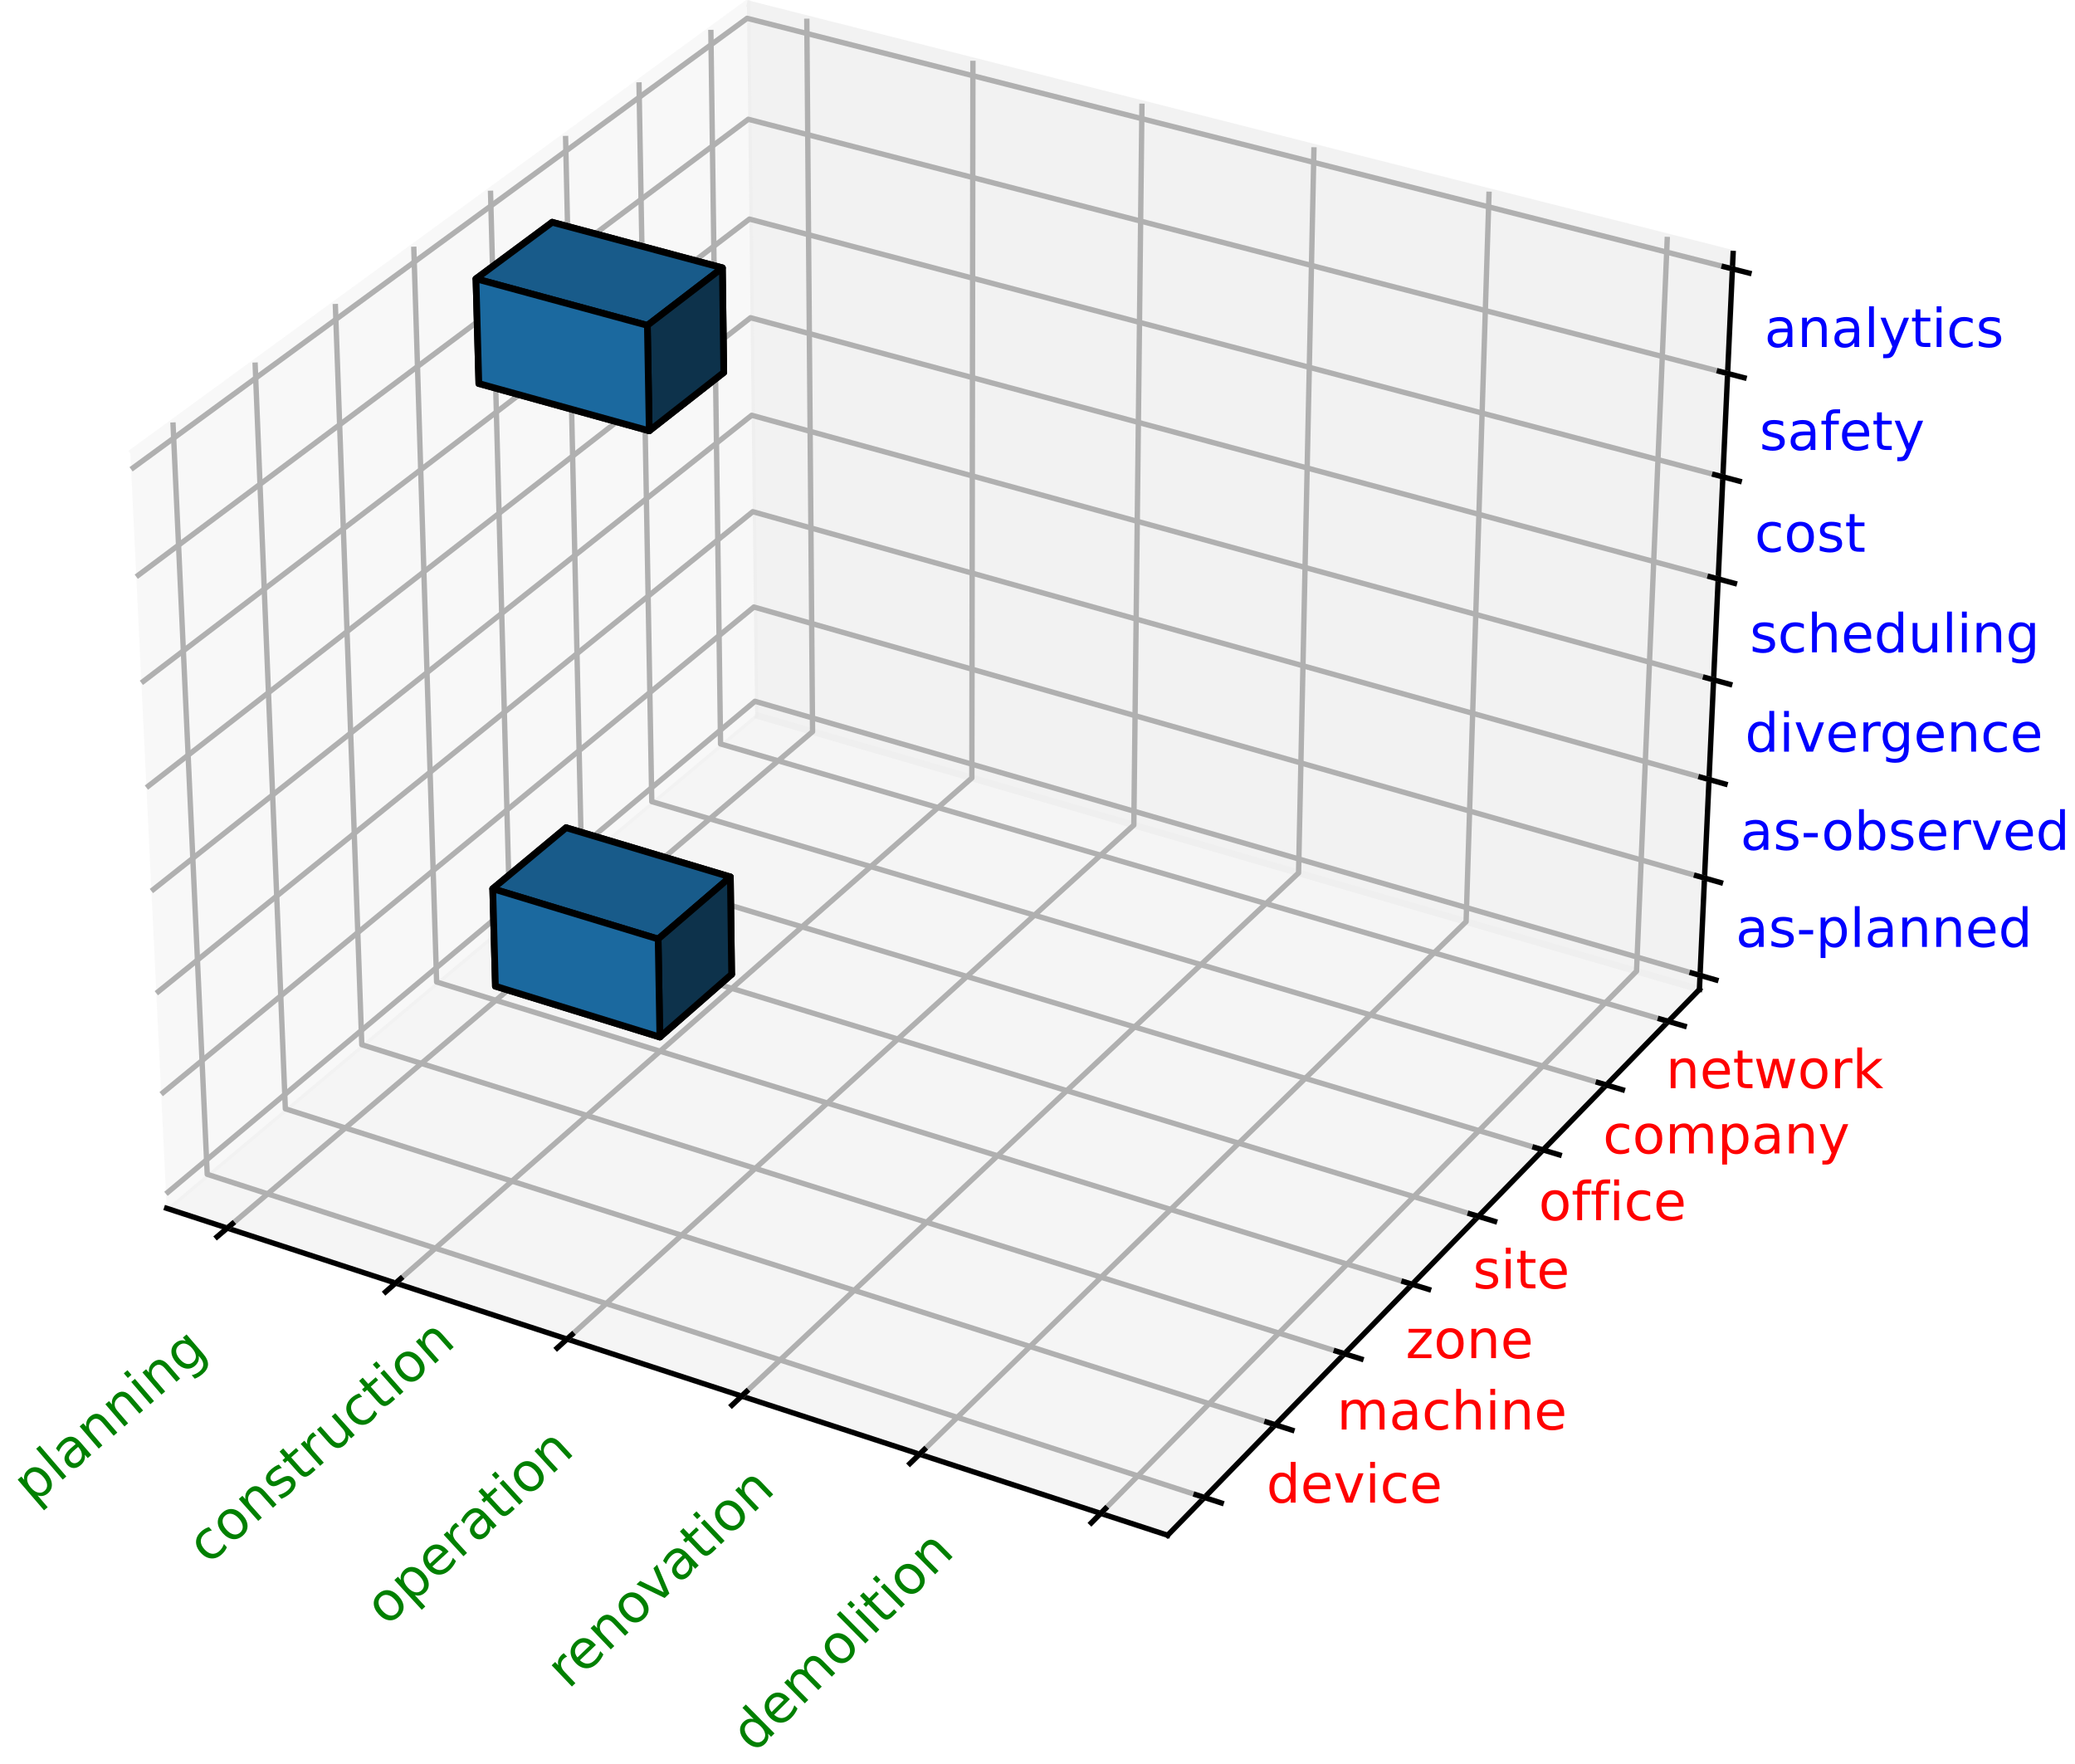
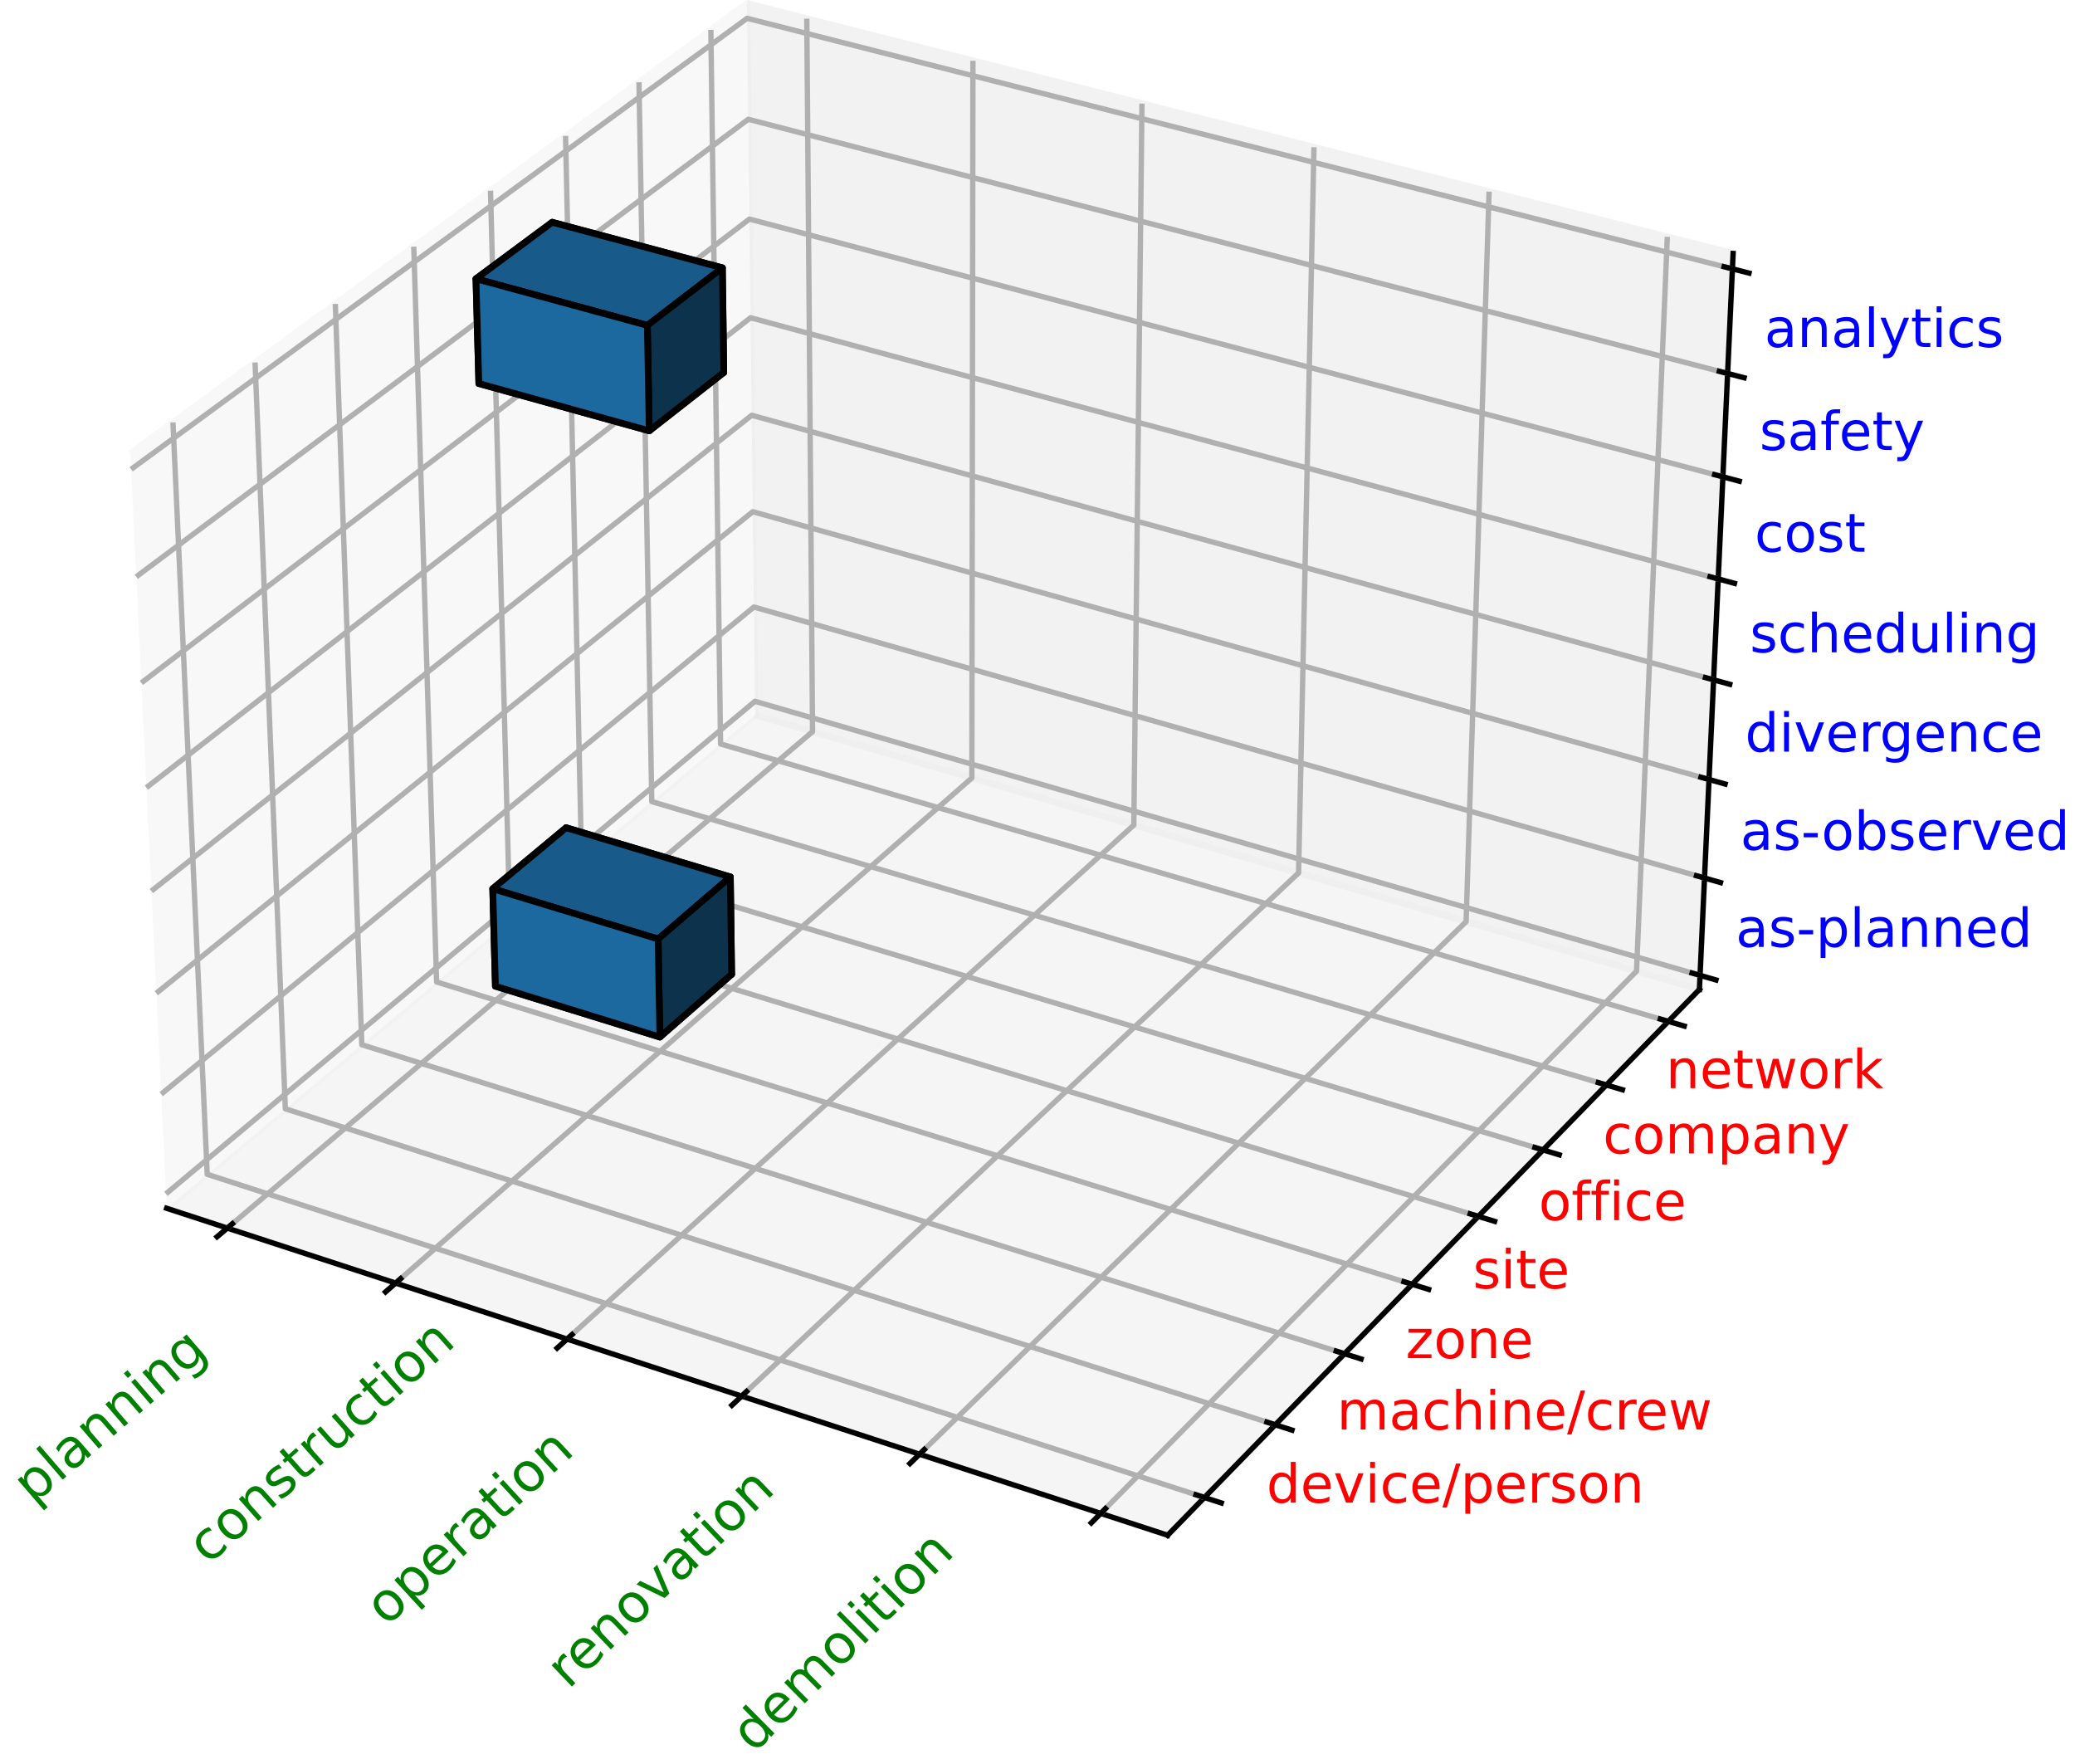
<svg xmlns="http://www.w3.org/2000/svg" xmlns:xlink="http://www.w3.org/1999/xlink" height="255" version="1.1" viewBox="103 61.554 300.49 263.392" width="300">
  <defs>
    <style type="text/css">*{stroke-linecap:butt;stroke-linejoin:round;}</style>
  </defs>
  <g id="figure_1">
    <g id="patch_1">
      <path d="M 0 345.6  L 460.8 345.6  L 460.8 0  L 0 0  z " style="fill:#ffffff;" />
    </g>
    <g id="patch_2">
      <path d="M 103.104 307.584  L 369.216 307.584  L 369.216 41.472  L 103.104 41.472  z " style="fill:#ffffff;" />
    </g>
    <g id="pane3d_1">
      <g id="patch_3">
        <path d="M 123.197 241.969  L 211.076 168.307  L 209.855 62.074  L 117.77 129.273  " style="fill:#f2f2f2;opacity:0.5;stroke:#f2f2f2;stroke-linejoin:miter;" />
      </g>
    </g>
    <g id="pane3d_2">
      <g id="patch_4">
        <path d="M 211.076 168.307  L 352.09 209.295  L 357.123 99.402  L 209.855 62.074  " style="fill:#e6e6e6;opacity:0.5;stroke:#e6e6e6;stroke-linejoin:miter;" />
      </g>
    </g>
    <g id="pane3d_3">
      <g id="patch_5">
        <path d="M 123.197 241.969  L 272.679 290.79  L 352.09 209.295  L 211.076 168.307  " style="fill:#ececec;opacity:0.5;stroke:#ececec;stroke-linejoin:miter;" />
      </g>
    </g>
    <g id="axis3d_1">
      <g id="line2d_1">
        <path d="M 123.197 241.969  L 272.679 290.79  " style="fill:none;stroke:#000000;stroke-linecap:square;stroke-width:0.8;" />
      </g>
      <g id="Line3DCollection_1">
        <path d="M 132.251 244.926  L 219.652 170.8  L 218.793 64.34  " style="fill:none;stroke:#b0b0b0;stroke-width:0.8;" />
        <path d="M 157.391 253.137  L 243.442 177.715  L 243.601 70.628  " style="fill:none;stroke:#b0b0b0;stroke-width:0.8;" />
        <path d="M 182.991 261.498  L 267.632 184.746  L 268.844 77.026  " style="fill:none;stroke:#b0b0b0;stroke-width:0.8;" />
        <path d="M 209.065 270.014  L 292.232 191.896  L 294.533 83.538  " style="fill:none;stroke:#b0b0b0;stroke-width:0.8;" />
        <path d="M 235.625 278.688  L 317.251 199.168  L 320.681 90.165  " style="fill:none;stroke:#b0b0b0;stroke-width:0.8;" />
        <path d="M 262.686 287.526  L 342.702 206.566  L 347.299 96.912  " style="fill:none;stroke:#b0b0b0;stroke-width:0.8;" />
      </g>
      <g id="xtick_1">
        <g id="line2d_2">
          <path d="M 133.012 244.281  L 130.725 246.22  " style="fill:none;stroke:#000000;stroke-linecap:square;stroke-width:0.8;" />
        </g>
      </g>
      <g id="xtick_2">
        <g id="line2d_3">
          <path d="M 158.14 252.48  L 155.888 254.454  " style="fill:none;stroke:#000000;stroke-linecap:square;stroke-width:0.8;" />
        </g>
      </g>
      <g id="xtick_3">
        <g id="line2d_4">
          <path d="M 183.729 260.829  L 181.511 262.84  " style="fill:none;stroke:#000000;stroke-linecap:square;stroke-width:0.8;" />
        </g>
      </g>
      <g id="xtick_4">
        <g id="line2d_5">
          <path d="M 209.791 269.332  L 207.61 271.38  " style="fill:none;stroke:#000000;stroke-linecap:square;stroke-width:0.8;" />
        </g>
      </g>
      <g id="xtick_5">
        <g id="line2d_6">
          <path d="M 236.338 277.994  L 234.196 280.08  " style="fill:none;stroke:#000000;stroke-linecap:square;stroke-width:0.8;" />
        </g>
      </g>
      <g id="xtick_6">
        <g id="line2d_7">
          <path d="M 263.386 286.819  L 261.284 288.945  " style="fill:none;stroke:#000000;stroke-linecap:square;stroke-width:0.8;" />
        </g>
      </g>
    </g>
    <g id="axis3d_2">
      <g id="line2d_8">
        <path d="M 352.09 209.295  L 272.679 290.79  " style="fill:none;stroke:#000000;stroke-linecap:square;stroke-width:0.8;" />
      </g>
      <g id="Line3DCollection_2">
        <path d="M 124.138 124.626  L 129.253 236.893  L 278.174 285.151  " style="fill:none;stroke:#b0b0b0;stroke-width:0.8;" />
        <path d="M 136.399 115.679  L 140.921 227.113  L 288.752 274.295  " style="fill:none;stroke:#b0b0b0;stroke-width:0.8;" />
        <path d="M 148.383 106.933  L 152.338 217.543  L 299.09 263.686  " style="fill:none;stroke:#b0b0b0;stroke-width:0.8;" />
        <path d="M 160.1 98.383  L 163.511 208.178  L 309.195 253.316  " style="fill:none;stroke:#b0b0b0;stroke-width:0.8;" />
        <path d="M 171.558 90.021  L 174.448 199.01  L 319.076 243.175  " style="fill:none;stroke:#b0b0b0;stroke-width:0.8;" />
        <path d="M 182.766 81.842  L 185.156 190.035  L 328.74 233.258  " style="fill:none;stroke:#b0b0b0;stroke-width:0.8;" />
        <path d="M 193.733 73.839  L 195.642 181.245  L 338.194 223.556  " style="fill:none;stroke:#b0b0b0;stroke-width:0.8;" />
        <path d="M 204.465 66.007  L 205.914 172.635  L 347.445 214.062  " style="fill:none;stroke:#b0b0b0;stroke-width:0.8;" />
      </g>
      <g id="xtick_7">
        <g id="line2d_9">
          <path d="M 276.919 284.745  L 280.687 285.966  " style="fill:none;stroke:#000000;stroke-linecap:square;stroke-width:0.8;" />
        </g>
      </g>
      <g id="xtick_8">
        <g id="line2d_10">
          <path d="M 287.507 273.898  L 291.245 275.091  " style="fill:none;stroke:#000000;stroke-linecap:square;stroke-width:0.8;" />
        </g>
      </g>
      <g id="xtick_9">
        <g id="line2d_11">
          <path d="M 297.855 263.298  L 301.564 264.464  " style="fill:none;stroke:#000000;stroke-linecap:square;stroke-width:0.8;" />
        </g>
      </g>
      <g id="xtick_10">
        <g id="line2d_12">
          <path d="M 307.97 252.936  L 311.65 254.076  " style="fill:none;stroke:#000000;stroke-linecap:square;stroke-width:0.8;" />
        </g>
      </g>
      <g id="xtick_11">
        <g id="line2d_13">
          <path d="M 317.86 242.804  L 321.512 243.919  " style="fill:none;stroke:#000000;stroke-linecap:square;stroke-width:0.8;" />
        </g>
      </g>
      <g id="xtick_12">
        <g id="line2d_14">
          <path d="M 327.534 232.894  L 331.157 233.985  " style="fill:none;stroke:#000000;stroke-linecap:square;stroke-width:0.8;" />
        </g>
      </g>
      <g id="xtick_13">
        <g id="line2d_15">
          <path d="M 336.997 223.2  L 340.592 224.267  " style="fill:none;stroke:#000000;stroke-linecap:square;stroke-width:0.8;" />
        </g>
      </g>
      <g id="xtick_14">
        <g id="line2d_16">
          <path d="M 346.257 213.714  L 349.824 214.759  " style="fill:none;stroke:#000000;stroke-linecap:square;stroke-width:0.8;" />
        </g>
      </g>
    </g>
    <g id="axis3d_3">
      <g id="line2d_17">
        <path d="M 352.09 209.295  L 357.123 99.402  " style="fill:none;stroke:#000000;stroke-linecap:square;stroke-width:0.8;" />
      </g>
      <g id="Line3DCollection_3">
        <path d="M 352.187 207.189  L 211.053 166.268  L 123.093 239.814  " style="fill:none;stroke:#b0b0b0;stroke-width:0.8;" />
        <path d="M 352.852 192.654  L 210.891 152.192  L 122.377 224.929  " style="fill:none;stroke:#b0b0b0;stroke-width:0.8;" />
        <path d="M 353.526 177.946  L 210.727 137.957  L 121.651 209.859  " style="fill:none;stroke:#b0b0b0;stroke-width:0.8;" />
        <path d="M 354.208 163.062  L 210.562 123.559  L 120.916 194.603  " style="fill:none;stroke:#b0b0b0;stroke-width:0.8;" />
        <path d="M 354.897 147.998  L 210.394 108.996  L 120.172 179.155  " style="fill:none;stroke:#b0b0b0;stroke-width:0.8;" />
        <path d="M 355.596 132.751  L 210.225 94.265  L 119.419 163.513  " style="fill:none;stroke:#b0b0b0;stroke-width:0.8;" />
        <path d="M 356.302 117.318  L 210.053 79.363  L 118.656 147.672  " style="fill:none;stroke:#b0b0b0;stroke-width:0.8;" />
        <path d="M 357.018 101.696  L 209.88 64.287  L 117.884 131.63  " style="fill:none;stroke:#b0b0b0;stroke-width:0.8;" />
      </g>
      <g id="xtick_15">
        <g id="line2d_18">
          <path d="M 351.002 206.846  L 354.559 207.877  " style="fill:none;stroke:#000000;stroke-linecap:square;stroke-width:0.8;" />
        </g>
      </g>
      <g id="xtick_16">
        <g id="line2d_19">
          <path d="M 351.661 192.315  L 355.239 193.334  " style="fill:none;stroke:#000000;stroke-linecap:square;stroke-width:0.8;" />
        </g>
      </g>
      <g id="xtick_17">
        <g id="line2d_20">
          <path d="M 352.327 177.61  L 355.927 178.618  " style="fill:none;stroke:#000000;stroke-linecap:square;stroke-width:0.8;" />
        </g>
      </g>
      <g id="xtick_18">
        <g id="line2d_21">
          <path d="M 353.001 162.73  L 356.624 163.726  " style="fill:none;stroke:#000000;stroke-linecap:square;stroke-width:0.8;" />
        </g>
      </g>
      <g id="xtick_19">
        <g id="line2d_22">
          <path d="M 353.683 147.67  L 357.329 148.654  " style="fill:none;stroke:#000000;stroke-linecap:square;stroke-width:0.8;" />
        </g>
      </g>
      <g id="xtick_20">
        <g id="line2d_23">
          <path d="M 354.374 132.428  L 358.042 133.399  " style="fill:none;stroke:#000000;stroke-linecap:square;stroke-width:0.8;" />
        </g>
      </g>
      <g id="xtick_21">
        <g id="line2d_24">
          <path d="M 355.073 116.999  L 358.764 117.957  " style="fill:none;stroke:#000000;stroke-linecap:square;stroke-width:0.8;" />
        </g>
      </g>
      <g id="xtick_22">
        <g id="line2d_25">
          <path d="M 355.78 101.382  L 359.496 102.326  " style="fill:none;stroke:#000000;stroke-linecap:square;stroke-width:0.8;" />
        </g>
      </g>
    </g>
    <g id="axes_1">
      <g id="Poly3DCollection_1">
-         <path clip-path="url(#pc222e67eaa)" d="M 183.18 199.598  L 182.848 185.147  L 207.378 192.494  L 207.569 207.028  z " style="fill:#0d324b;stroke:#000000;" />
-         <path clip-path="url(#pc222e67eaa)" d="M 171.893 194.256  L 182.848 185.147  L 183.18 199.598  L 172.293 208.809  z " style="fill:#1b699f;stroke:#000000;" />
-         <path clip-path="url(#pc222e67eaa)" d="M 183.18 199.598  L 207.569 207.028  L 196.85 216.399  L 172.293 208.809  z " style="fill:#113f60;stroke:#000000;" />
-         <path clip-path="url(#pc222e67eaa)" d="M 171.893 194.256  L 196.594 201.764  L 207.378 192.494  L 182.848 185.147  z " style="fill:#185b8a;stroke:#000000;" />
-         <path clip-path="url(#pc222e67eaa)" d="M 196.85 216.399  L 207.569 207.028  L 207.378 192.494  L 196.594 201.764  z " style="fill:#0d324b;stroke:#000000;" />
-         <path clip-path="url(#pc222e67eaa)" d="M 196.85 216.399  L 196.594 201.764  L 171.893 194.256  L 172.293 208.809  z " style="fill:#1b699f;stroke:#000000;" />
+         <path clip-path="url(#pb20cd0b4de)" d="M 183.18 199.598  L 182.848 185.147  L 207.378 192.494  L 207.569 207.028  z " style="fill:#0d324b;stroke:#000000;" />
+         <path clip-path="url(#pb20cd0b4de)" d="M 171.893 194.256  L 182.848 185.147  L 183.18 199.598  L 172.293 208.809  z " style="fill:#1b699f;stroke:#000000;" />
+         <path clip-path="url(#pb20cd0b4de)" d="M 183.18 199.598  L 207.569 207.028  L 196.85 216.399  L 172.293 208.809  z " style="fill:#113f60;stroke:#000000;" />
+         <path clip-path="url(#pb20cd0b4de)" d="M 171.893 194.256  L 196.594 201.764  L 207.378 192.494  L 182.848 185.147  z " style="fill:#185b8a;stroke:#000000;" />
+         <path clip-path="url(#pb20cd0b4de)" d="M 196.85 216.399  L 207.569 207.028  L 207.378 192.494  L 196.594 201.764  z " style="fill:#0d324b;stroke:#000000;" />
+         <path clip-path="url(#pb20cd0b4de)" d="M 196.85 216.399  L 196.594 201.764  L 171.893 194.256  L 172.293 208.809  z " style="fill:#1b699f;stroke:#000000;" />
      </g>
      <g id="text_1">
        <g style="fill:#008000;" transform="translate(103.2498 286.2832)rotate(-40.69323)scale(0.08 -0.08)">
          <defs>
            <path d="M 18.109 8.203  L 18.109 -20.797  L 9.078 -20.797  L 9.078 54.688  L 18.109 54.688  L 18.109 46.391  Q 20.953 51.266 25.266 53.625  Q 29.594 56 35.594 56  Q 45.562 56 51.781 48.094  Q 58.016 40.188 58.016 27.297  Q 58.016 14.406 51.781 6.484  Q 45.562 -1.422 35.594 -1.422  Q 29.594 -1.422 25.266 0.953  Q 20.953 3.328 18.109 8.203  z M 48.688 27.297  Q 48.688 37.203 44.609 42.844  Q 40.531 48.484 33.406 48.484  Q 26.266 48.484 22.188 42.844  Q 18.109 37.203 18.109 27.297  Q 18.109 17.391 22.188 11.75  Q 26.266 6.109 33.406 6.109  Q 40.531 6.109 44.609 11.75  Q 48.688 17.391 48.688 27.297  z " id="DejaVuSans-112" />
            <path d="M 9.422 75.984  L 18.406 75.984  L 18.406 0  L 9.422 0  z " id="DejaVuSans-108" />
            <path d="M 34.281 27.484  Q 23.391 27.484 19.188 25  Q 14.984 22.516 14.984 16.5  Q 14.984 11.719 18.141 8.906  Q 21.297 6.109 26.703 6.109  Q 34.188 6.109 38.703 11.406  Q 43.219 16.703 43.219 25.484  L 43.219 27.484  z M 52.203 31.203  L 52.203 0  L 43.219 0  L 43.219 8.297  Q 40.141 3.328 35.547 0.953  Q 30.953 -1.422 24.312 -1.422  Q 15.922 -1.422 10.953 3.297  Q 6 8.016 6 15.922  Q 6 25.141 12.172 29.828  Q 18.359 34.516 30.609 34.516  L 43.219 34.516  L 43.219 35.406  Q 43.219 41.609 39.141 45  Q 35.062 48.391 27.688 48.391  Q 23 48.391 18.547 47.266  Q 14.109 46.141 10.016 43.891  L 10.016 52.203  Q 14.938 54.109 19.578 55.047  Q 24.219 56 28.609 56  Q 40.484 56 46.344 49.844  Q 52.203 43.703 52.203 31.203  z " id="DejaVuSans-97" />
            <path d="M 54.891 33.016  L 54.891 0  L 45.906 0  L 45.906 32.719  Q 45.906 40.484 42.875 44.328  Q 39.844 48.188 33.797 48.188  Q 26.516 48.188 22.312 43.547  Q 18.109 38.922 18.109 30.906  L 18.109 0  L 9.078 0  L 9.078 54.688  L 18.109 54.688  L 18.109 46.188  Q 21.344 51.125 25.703 53.562  Q 30.078 56 35.797 56  Q 45.219 56 50.047 50.172  Q 54.891 44.344 54.891 33.016  z " id="DejaVuSans-110" />
            <path d="M 9.422 54.688  L 18.406 54.688  L 18.406 0  L 9.422 0  z M 9.422 75.984  L 18.406 75.984  L 18.406 64.594  L 9.422 64.594  z " id="DejaVuSans-105" />
            <path d="M 45.406 27.984  Q 45.406 37.75 41.375 43.109  Q 37.359 48.484 30.078 48.484  Q 22.859 48.484 18.828 43.109  Q 14.797 37.75 14.797 27.984  Q 14.797 18.266 18.828 12.891  Q 22.859 7.516 30.078 7.516  Q 37.359 7.516 41.375 12.891  Q 45.406 18.266 45.406 27.984  z M 54.391 6.781  Q 54.391 -7.172 48.188 -13.984  Q 42 -20.797 29.203 -20.797  Q 24.469 -20.797 20.266 -20.094  Q 16.062 -19.391 12.109 -17.922  L 12.109 -9.188  Q 16.062 -11.328 19.922 -12.344  Q 23.781 -13.375 27.781 -13.375  Q 36.625 -13.375 41.016 -8.766  Q 45.406 -4.156 45.406 5.172  L 45.406 9.625  Q 42.625 4.781 38.281 2.391  Q 33.938 0 27.875 0  Q 17.828 0 11.672 7.656  Q 5.516 15.328 5.516 27.984  Q 5.516 40.672 11.672 48.328  Q 17.828 56 27.875 56  Q 33.938 56 38.281 53.609  Q 42.625 51.219 45.406 46.391  L 45.406 54.688  L 54.391 54.688  z " id="DejaVuSans-103" />
          </defs>
          <use xlink:href="#DejaVuSans-112" />
          <use x="63.477" xlink:href="#DejaVuSans-108" />
          <use x="91.26" xlink:href="#DejaVuSans-97" />
          <use x="152.539" xlink:href="#DejaVuSans-110" />
          <use x="215.918" xlink:href="#DejaVuSans-110" />
          <use x="279.297" xlink:href="#DejaVuSans-105" />
          <use x="307.08" xlink:href="#DejaVuSans-110" />
          <use x="370.459" xlink:href="#DejaVuSans-103" />
        </g>
      </g>
      <g id="text_2">
        <g style="fill:#008000;" transform="translate(129.388 295.3059)rotate(-41.64346)scale(0.08 -0.08)">
          <defs>
            <path d="M 48.781 52.594  L 48.781 44.188  Q 44.969 46.297 41.141 47.344  Q 37.312 48.391 33.406 48.391  Q 24.656 48.391 19.812 42.844  Q 14.984 37.312 14.984 27.297  Q 14.984 17.281 19.812 11.734  Q 24.656 6.203 33.406 6.203  Q 37.312 6.203 41.141 7.25  Q 44.969 8.297 48.781 10.406  L 48.781 2.094  Q 45.016 0.344 40.984 -0.531  Q 36.969 -1.422 32.422 -1.422  Q 20.062 -1.422 12.781 6.344  Q 5.516 14.109 5.516 27.297  Q 5.516 40.672 12.859 48.328  Q 20.219 56 33.016 56  Q 37.156 56 41.109 55.141  Q 45.062 54.297 48.781 52.594  z " id="DejaVuSans-99" />
            <path d="M 30.609 48.391  Q 23.391 48.391 19.188 42.75  Q 14.984 37.109 14.984 27.297  Q 14.984 17.484 19.156 11.844  Q 23.344 6.203 30.609 6.203  Q 37.797 6.203 41.984 11.859  Q 46.188 17.531 46.188 27.297  Q 46.188 37.016 41.984 42.703  Q 37.797 48.391 30.609 48.391  z M 30.609 56  Q 42.328 56 49.016 48.375  Q 55.719 40.766 55.719 27.297  Q 55.719 13.875 49.016 6.219  Q 42.328 -1.422 30.609 -1.422  Q 18.844 -1.422 12.172 6.219  Q 5.516 13.875 5.516 27.297  Q 5.516 40.766 12.172 48.375  Q 18.844 56 30.609 56  z " id="DejaVuSans-111" />
            <path d="M 44.281 53.078  L 44.281 44.578  Q 40.484 46.531 36.375 47.5  Q 32.281 48.484 27.875 48.484  Q 21.188 48.484 17.844 46.438  Q 14.5 44.391 14.5 40.281  Q 14.5 37.156 16.891 35.375  Q 19.281 33.594 26.516 31.984  L 29.594 31.297  Q 39.156 29.25 43.188 25.516  Q 47.219 21.781 47.219 15.094  Q 47.219 7.469 41.188 3.016  Q 35.156 -1.422 24.609 -1.422  Q 20.219 -1.422 15.453 -0.562  Q 10.688 0.297 5.422 2  L 5.422 11.281  Q 10.406 8.688 15.234 7.391  Q 20.062 6.109 24.812 6.109  Q 31.156 6.109 34.562 8.281  Q 37.984 10.453 37.984 14.406  Q 37.984 18.062 35.516 20.016  Q 33.062 21.969 24.703 23.781  L 21.578 24.516  Q 13.234 26.266 9.516 29.906  Q 5.812 33.547 5.812 39.891  Q 5.812 47.609 11.281 51.797  Q 16.75 56 26.812 56  Q 31.781 56 36.172 55.266  Q 40.578 54.547 44.281 53.078  z " id="DejaVuSans-115" />
            <path d="M 18.312 70.219  L 18.312 54.688  L 36.812 54.688  L 36.812 47.703  L 18.312 47.703  L 18.312 18.016  Q 18.312 11.328 20.141 9.422  Q 21.969 7.516 27.594 7.516  L 36.812 7.516  L 36.812 0  L 27.594 0  Q 17.188 0 13.234 3.875  Q 9.281 7.766 9.281 18.016  L 9.281 47.703  L 2.688 47.703  L 2.688 54.688  L 9.281 54.688  L 9.281 70.219  z " id="DejaVuSans-116" />
            <path d="M 41.109 46.297  Q 39.594 47.172 37.812 47.578  Q 36.031 48 33.891 48  Q 26.266 48 22.188 43.047  Q 18.109 38.094 18.109 28.812  L 18.109 0  L 9.078 0  L 9.078 54.688  L 18.109 54.688  L 18.109 46.188  Q 20.953 51.172 25.484 53.578  Q 30.031 56 36.531 56  Q 37.453 56 38.578 55.875  Q 39.703 55.766 41.062 55.516  z " id="DejaVuSans-114" />
            <path d="M 8.5 21.578  L 8.5 54.688  L 17.484 54.688  L 17.484 21.922  Q 17.484 14.156 20.5 10.266  Q 23.531 6.391 29.594 6.391  Q 36.859 6.391 41.078 11.031  Q 45.312 15.672 45.312 23.688  L 45.312 54.688  L 54.297 54.688  L 54.297 0  L 45.312 0  L 45.312 8.406  Q 42.047 3.422 37.719 1  Q 33.406 -1.422 27.688 -1.422  Q 18.266 -1.422 13.375 4.438  Q 8.5 10.297 8.5 21.578  z M 31.109 56  z " id="DejaVuSans-117" />
          </defs>
          <use xlink:href="#DejaVuSans-99" />
          <use x="54.98" xlink:href="#DejaVuSans-111" />
          <use x="116.162" xlink:href="#DejaVuSans-110" />
          <use x="179.541" xlink:href="#DejaVuSans-115" />
          <use x="231.641" xlink:href="#DejaVuSans-116" />
          <use x="270.85" xlink:href="#DejaVuSans-114" />
          <use x="311.963" xlink:href="#DejaVuSans-117" />
          <use x="375.342" xlink:href="#DejaVuSans-99" />
          <use x="430.322" xlink:href="#DejaVuSans-116" />
          <use x="469.531" xlink:href="#DejaVuSans-105" />
          <use x="497.314" xlink:href="#DejaVuSans-111" />
          <use x="558.496" xlink:href="#DejaVuSans-110" />
        </g>
      </g>
      <g id="text_3">
        <g style="fill:#008000;" transform="translate(156.0292 304.5028)rotate(-42.63051)scale(0.08 -0.08)">
          <defs>
            <path d="M 56.203 29.594  L 56.203 25.203  L 14.891 25.203  Q 15.484 15.922 20.484 11.062  Q 25.484 6.203 34.422 6.203  Q 39.594 6.203 44.453 7.469  Q 49.312 8.734 54.109 11.281  L 54.109 2.781  Q 49.266 0.734 44.188 -0.344  Q 39.109 -1.422 33.891 -1.422  Q 20.797 -1.422 13.156 6.188  Q 5.516 13.812 5.516 26.812  Q 5.516 40.234 12.766 48.109  Q 20.016 56 32.328 56  Q 43.359 56 49.781 48.891  Q 56.203 41.797 56.203 29.594  z M 47.219 32.234  Q 47.125 39.594 43.094 43.984  Q 39.062 48.391 32.422 48.391  Q 24.906 48.391 20.391 44.141  Q 15.875 39.891 15.188 32.172  z " id="DejaVuSans-101" />
          </defs>
          <use xlink:href="#DejaVuSans-111" />
          <use x="61.182" xlink:href="#DejaVuSans-112" />
          <use x="124.658" xlink:href="#DejaVuSans-101" />
          <use x="186.182" xlink:href="#DejaVuSans-114" />
          <use x="227.295" xlink:href="#DejaVuSans-97" />
          <use x="288.574" xlink:href="#DejaVuSans-116" />
          <use x="327.783" xlink:href="#DejaVuSans-105" />
          <use x="355.566" xlink:href="#DejaVuSans-111" />
          <use x="416.748" xlink:href="#DejaVuSans-110" />
        </g>
      </g>
      <g id="text_4">
        <g style="fill:#008000;" transform="translate(183.1879 313.8791)rotate(-43.65594)scale(0.08 -0.08)">
          <defs>
            <path d="M 2.984 54.688  L 12.5 54.688  L 29.594 8.797  L 46.688 54.688  L 56.203 54.688  L 35.688 0  L 23.484 0  z " id="DejaVuSans-118" />
          </defs>
          <use xlink:href="#DejaVuSans-114" />
          <use x="38.863" xlink:href="#DejaVuSans-101" />
          <use x="100.387" xlink:href="#DejaVuSans-110" />
          <use x="163.766" xlink:href="#DejaVuSans-111" />
          <use x="224.947" xlink:href="#DejaVuSans-118" />
          <use x="284.127" xlink:href="#DejaVuSans-97" />
          <use x="345.406" xlink:href="#DejaVuSans-116" />
          <use x="384.615" xlink:href="#DejaVuSans-105" />
          <use x="412.398" xlink:href="#DejaVuSans-111" />
          <use x="473.58" xlink:href="#DejaVuSans-110" />
        </g>
      </g>
      <g id="text_5">
        <g style="fill:#008000;" transform="translate(210.8793 323.4401)rotate(-44.72133)scale(0.08 -0.08)">
          <defs>
            <path d="M 45.406 46.391  L 45.406 75.984  L 54.391 75.984  L 54.391 0  L 45.406 0  L 45.406 8.203  Q 42.578 3.328 38.25 0.953  Q 33.938 -1.422 27.875 -1.422  Q 17.969 -1.422 11.734 6.484  Q 5.516 14.406 5.516 27.297  Q 5.516 40.188 11.734 48.094  Q 17.969 56 27.875 56  Q 33.938 56 38.25 53.625  Q 42.578 51.266 45.406 46.391  z M 14.797 27.297  Q 14.797 17.391 18.875 11.75  Q 22.953 6.109 30.078 6.109  Q 37.203 6.109 41.297 11.75  Q 45.406 17.391 45.406 27.297  Q 45.406 37.203 41.297 42.844  Q 37.203 48.484 30.078 48.484  Q 22.953 48.484 18.875 42.844  Q 14.797 37.203 14.797 27.297  z " id="DejaVuSans-100" />
            <path d="M 52 44.188  Q 55.375 50.25 60.062 53.125  Q 64.75 56 71.094 56  Q 79.641 56 84.281 50.016  Q 88.922 44.047 88.922 33.016  L 88.922 0  L 79.891 0  L 79.891 32.719  Q 79.891 40.578 77.094 44.375  Q 74.312 48.188 68.609 48.188  Q 61.625 48.188 57.562 43.547  Q 53.516 38.922 53.516 30.906  L 53.516 0  L 44.484 0  L 44.484 32.719  Q 44.484 40.625 41.703 44.406  Q 38.922 48.188 33.109 48.188  Q 26.219 48.188 22.156 43.531  Q 18.109 38.875 18.109 30.906  L 18.109 0  L 9.078 0  L 9.078 54.688  L 18.109 54.688  L 18.109 46.188  Q 21.188 51.219 25.484 53.609  Q 29.781 56 35.688 56  Q 41.656 56 45.828 52.969  Q 50 49.953 52 44.188  z " id="DejaVuSans-109" />
          </defs>
          <use xlink:href="#DejaVuSans-100" />
          <use x="63.477" xlink:href="#DejaVuSans-101" />
          <use x="125" xlink:href="#DejaVuSans-109" />
          <use x="222.412" xlink:href="#DejaVuSans-111" />
          <use x="283.594" xlink:href="#DejaVuSans-108" />
          <use x="311.377" xlink:href="#DejaVuSans-105" />
          <use x="339.16" xlink:href="#DejaVuSans-116" />
          <use x="378.369" xlink:href="#DejaVuSans-105" />
          <use x="406.152" xlink:href="#DejaVuSans-111" />
          <use x="467.334" xlink:href="#DejaVuSans-110" />
        </g>
      </g>
      <g id="text_6">
        <g style="fill:#ff0000;" transform="translate(287.4355 285.9152)scale(0.08 -0.08)">
+           <defs>
+             <path d="M 25.391 72.906  L 33.688 72.906  L 8.297 -9.281  L 0 -9.281  z " id="DejaVuSans-47" />
+           </defs>
          <use xlink:href="#DejaVuSans-100" />
          <use x="63.477" xlink:href="#DejaVuSans-101" />
          <use x="125" xlink:href="#DejaVuSans-118" />
          <use x="184.18" xlink:href="#DejaVuSans-105" />
          <use x="211.963" xlink:href="#DejaVuSans-99" />
          <use x="266.943" xlink:href="#DejaVuSans-101" />
+           <use x="328.467" xlink:href="#DejaVuSans-47" />
+           <use x="362.158" xlink:href="#DejaVuSans-112" />
+           <use x="425.635" xlink:href="#DejaVuSans-101" />
+           <use x="487.158" xlink:href="#DejaVuSans-114" />
+           <use x="528.271" xlink:href="#DejaVuSans-115" />
+           <use x="580.371" xlink:href="#DejaVuSans-111" />
+           <use x="641.553" xlink:href="#DejaVuSans-110" />
        </g>
      </g>
      <g id="text_7">
        <g style="fill:#ff0000;" transform="translate(297.9497 275.0066)scale(0.08 -0.08)">
          <defs>
            <path d="M 54.891 33.016  L 54.891 0  L 45.906 0  L 45.906 32.719  Q 45.906 40.484 42.875 44.328  Q 39.844 48.188 33.797 48.188  Q 26.516 48.188 22.312 43.547  Q 18.109 38.922 18.109 30.906  L 18.109 0  L 9.078 0  L 9.078 75.984  L 18.109 75.984  L 18.109 46.188  Q 21.344 51.125 25.703 53.562  Q 30.078 56 35.797 56  Q 45.219 56 50.047 50.172  Q 54.891 44.344 54.891 33.016  z " id="DejaVuSans-104" />
+             <path d="M 4.203 54.688  L 13.188 54.688  L 24.422 12.016  L 35.594 54.688  L 46.188 54.688  L 57.422 12.016  L 68.609 54.688  L 77.594 54.688  L 63.281 0  L 52.688 0  L 40.922 44.828  L 29.109 0  L 18.5 0  z " id="DejaVuSans-119" />
          </defs>
          <use xlink:href="#DejaVuSans-109" />
          <use x="97.412" xlink:href="#DejaVuSans-97" />
          <use x="158.691" xlink:href="#DejaVuSans-99" />
          <use x="213.672" xlink:href="#DejaVuSans-104" />
          <use x="277.051" xlink:href="#DejaVuSans-105" />
          <use x="304.834" xlink:href="#DejaVuSans-110" />
          <use x="368.213" xlink:href="#DejaVuSans-101" />
+           <use x="429.736" xlink:href="#DejaVuSans-47" />
+           <use x="463.428" xlink:href="#DejaVuSans-99" />
+           <use x="518.408" xlink:href="#DejaVuSans-114" />
+           <use x="557.271" xlink:href="#DejaVuSans-101" />
+           <use x="618.795" xlink:href="#DejaVuSans-119" />
        </g>
      </g>
      <g id="text_8">
        <g style="fill:#ff0000;" transform="translate(308.224 264.3469)scale(0.08 -0.08)">
          <defs>
            <path d="M 5.516 54.688  L 48.188 54.688  L 48.188 46.484  L 14.406 7.172  L 48.188 7.172  L 48.188 0  L 4.297 0  L 4.297 8.203  L 38.094 47.516  L 5.516 47.516  z " id="DejaVuSans-122" />
          </defs>
          <use xlink:href="#DejaVuSans-122" />
          <use x="52.49" xlink:href="#DejaVuSans-111" />
          <use x="113.672" xlink:href="#DejaVuSans-110" />
          <use x="177.051" xlink:href="#DejaVuSans-101" />
        </g>
      </g>
      <g id="text_9">
        <g style="fill:#ff0000;" transform="translate(318.2666 253.9275)scale(0.08 -0.08)">
          <use xlink:href="#DejaVuSans-115" />
          <use x="52.1" xlink:href="#DejaVuSans-105" />
          <use x="79.883" xlink:href="#DejaVuSans-116" />
          <use x="119.092" xlink:href="#DejaVuSans-101" />
        </g>
      </g>
      <g id="text_10">
        <g style="fill:#ff0000;" transform="translate(328.0852 243.7406)scale(0.08 -0.08)">
          <defs>
            <path d="M 37.109 75.984  L 37.109 68.5  L 28.516 68.5  Q 23.688 68.5 21.797 66.547  Q 19.922 64.594 19.922 59.516  L 19.922 54.688  L 34.719 54.688  L 34.719 47.703  L 19.922 47.703  L 19.922 0  L 10.891 0  L 10.891 47.703  L 2.297 47.703  L 2.297 54.688  L 10.891 54.688  L 10.891 58.5  Q 10.891 67.625 15.141 71.797  Q 19.391 75.984 28.609 75.984  z " id="DejaVuSans-102" />
          </defs>
          <use xlink:href="#DejaVuSans-111" />
          <use x="61.182" xlink:href="#DejaVuSans-102" />
          <use x="96.387" xlink:href="#DejaVuSans-102" />
          <use x="131.592" xlink:href="#DejaVuSans-105" />
          <use x="159.375" xlink:href="#DejaVuSans-99" />
          <use x="214.355" xlink:href="#DejaVuSans-101" />
        </g>
      </g>
      <g id="text_11">
        <g style="fill:#ff0000;" transform="translate(337.6873 233.7783)scale(0.08 -0.08)">
          <defs>
            <path d="M 32.172 -5.078  Q 28.375 -14.844 24.75 -17.812  Q 21.141 -20.797 15.094 -20.797  L 7.906 -20.797  L 7.906 -13.281  L 13.188 -13.281  Q 16.891 -13.281 18.938 -11.516  Q 21 -9.766 23.484 -3.219  L 25.094 0.875  L 2.984 54.688  L 12.5 54.688  L 29.594 11.922  L 46.688 54.688  L 56.203 54.688  z " id="DejaVuSans-121" />
          </defs>
          <use xlink:href="#DejaVuSans-99" />
          <use x="54.98" xlink:href="#DejaVuSans-111" />
          <use x="116.162" xlink:href="#DejaVuSans-109" />
          <use x="213.574" xlink:href="#DejaVuSans-112" />
          <use x="277.051" xlink:href="#DejaVuSans-97" />
          <use x="338.33" xlink:href="#DejaVuSans-110" />
          <use x="401.709" xlink:href="#DejaVuSans-121" />
        </g>
      </g>
      <g id="text_12">
        <g style="fill:#ff0000;" transform="translate(347.0798 224.0334)scale(0.08 -0.08)">
          <defs>
-             <path d="M 4.203 54.688  L 13.188 54.688  L 24.422 12.016  L 35.594 54.688  L 46.188 54.688  L 57.422 12.016  L 68.609 54.688  L 77.594 54.688  L 63.281 0  L 52.688 0  L 40.922 44.828  L 29.109 0  L 18.5 0  z " id="DejaVuSans-119" />
            <path d="M 9.078 75.984  L 18.109 75.984  L 18.109 31.109  L 44.922 54.688  L 56.391 54.688  L 27.391 29.109  L 57.625 0  L 45.906 0  L 18.109 26.703  L 18.109 0  L 9.078 0  z " id="DejaVuSans-107" />
          </defs>
          <use xlink:href="#DejaVuSans-110" />
          <use x="63.379" xlink:href="#DejaVuSans-101" />
          <use x="124.902" xlink:href="#DejaVuSans-116" />
          <use x="164.111" xlink:href="#DejaVuSans-119" />
          <use x="245.898" xlink:href="#DejaVuSans-111" />
          <use x="307.08" xlink:href="#DejaVuSans-114" />
          <use x="348.193" xlink:href="#DejaVuSans-107" />
        </g>
      </g>
      <g id="text_13">
        <g style="fill:#0000ff;" transform="translate(357.5111 202.9351)scale(0.08 -0.08)">
          <defs>
            <path d="M 4.891 31.391  L 31.203 31.391  L 31.203 23.391  L 4.891 23.391  z " id="DejaVuSans-45" />
          </defs>
          <use xlink:href="#DejaVuSans-97" />
          <use x="61.279" xlink:href="#DejaVuSans-115" />
          <use x="113.379" xlink:href="#DejaVuSans-45" />
          <use x="149.463" xlink:href="#DejaVuSans-112" />
          <use x="212.939" xlink:href="#DejaVuSans-108" />
          <use x="240.723" xlink:href="#DejaVuSans-97" />
          <use x="302.002" xlink:href="#DejaVuSans-110" />
          <use x="365.381" xlink:href="#DejaVuSans-110" />
          <use x="428.76" xlink:href="#DejaVuSans-101" />
          <use x="490.283" xlink:href="#DejaVuSans-100" />
        </g>
      </g>
      <g id="text_14">
        <g style="fill:#0000ff;" transform="translate(358.2047 188.4467)scale(0.08 -0.08)">
          <defs>
            <path d="M 48.688 27.297  Q 48.688 37.203 44.609 42.844  Q 40.531 48.484 33.406 48.484  Q 26.266 48.484 22.188 42.844  Q 18.109 37.203 18.109 27.297  Q 18.109 17.391 22.188 11.75  Q 26.266 6.109 33.406 6.109  Q 40.531 6.109 44.609 11.75  Q 48.688 17.391 48.688 27.297  z M 18.109 46.391  Q 20.953 51.266 25.266 53.625  Q 29.594 56 35.594 56  Q 45.562 56 51.781 48.094  Q 58.016 40.188 58.016 27.297  Q 58.016 14.406 51.781 6.484  Q 45.562 -1.422 35.594 -1.422  Q 29.594 -1.422 25.266 0.953  Q 20.953 3.328 18.109 8.203  L 18.109 0  L 9.078 0  L 9.078 75.984  L 18.109 75.984  z " id="DejaVuSans-98" />
          </defs>
          <use xlink:href="#DejaVuSans-97" />
          <use x="61.279" xlink:href="#DejaVuSans-115" />
          <use x="113.379" xlink:href="#DejaVuSans-45" />
          <use x="151.338" xlink:href="#DejaVuSans-111" />
          <use x="212.52" xlink:href="#DejaVuSans-98" />
          <use x="275.996" xlink:href="#DejaVuSans-115" />
          <use x="328.096" xlink:href="#DejaVuSans-101" />
          <use x="389.619" xlink:href="#DejaVuSans-114" />
          <use x="430.732" xlink:href="#DejaVuSans-118" />
          <use x="489.912" xlink:href="#DejaVuSans-101" />
          <use x="551.436" xlink:href="#DejaVuSans-100" />
        </g>
      </g>
      <g id="text_15">
        <g style="fill:#0000ff;" transform="translate(358.9066 173.7866)scale(0.08 -0.08)">
          <use xlink:href="#DejaVuSans-100" />
          <use x="63.477" xlink:href="#DejaVuSans-105" />
          <use x="91.26" xlink:href="#DejaVuSans-118" />
          <use x="150.439" xlink:href="#DejaVuSans-101" />
          <use x="211.963" xlink:href="#DejaVuSans-114" />
          <use x="251.326" xlink:href="#DejaVuSans-103" />
          <use x="314.803" xlink:href="#DejaVuSans-101" />
          <use x="376.326" xlink:href="#DejaVuSans-110" />
          <use x="439.705" xlink:href="#DejaVuSans-99" />
          <use x="494.686" xlink:href="#DejaVuSans-101" />
        </g>
      </g>
      <g id="text_16">
        <g style="fill:#0000ff;" transform="translate(359.6169 158.9517)scale(0.08 -0.08)">
          <use xlink:href="#DejaVuSans-115" />
          <use x="52.1" xlink:href="#DejaVuSans-99" />
          <use x="107.08" xlink:href="#DejaVuSans-104" />
          <use x="170.459" xlink:href="#DejaVuSans-101" />
          <use x="231.982" xlink:href="#DejaVuSans-100" />
          <use x="295.459" xlink:href="#DejaVuSans-117" />
          <use x="358.838" xlink:href="#DejaVuSans-108" />
          <use x="386.621" xlink:href="#DejaVuSans-105" />
          <use x="414.404" xlink:href="#DejaVuSans-110" />
          <use x="477.783" xlink:href="#DejaVuSans-103" />
        </g>
      </g>
      <g id="text_17">
        <g style="fill:#0000ff;" transform="translate(360.3357 143.9389)scale(0.08 -0.08)">
          <use xlink:href="#DejaVuSans-99" />
          <use x="54.98" xlink:href="#DejaVuSans-111" />
          <use x="116.162" xlink:href="#DejaVuSans-115" />
          <use x="168.262" xlink:href="#DejaVuSans-116" />
        </g>
      </g>
      <g id="text_18">
        <g style="fill:#0000ff;" transform="translate(361.0632 128.7449)scale(0.08 -0.08)">
          <use xlink:href="#DejaVuSans-115" />
          <use x="52.1" xlink:href="#DejaVuSans-97" />
          <use x="113.379" xlink:href="#DejaVuSans-102" />
          <use x="148.584" xlink:href="#DejaVuSans-101" />
          <use x="210.107" xlink:href="#DejaVuSans-116" />
          <use x="249.316" xlink:href="#DejaVuSans-121" />
        </g>
      </g>
      <g id="text_19">
        <g style="fill:#0000ff;" transform="translate(361.7995 113.3665)scale(0.08 -0.08)">
          <use xlink:href="#DejaVuSans-97" />
          <use x="61.279" xlink:href="#DejaVuSans-110" />
          <use x="124.658" xlink:href="#DejaVuSans-97" />
          <use x="185.938" xlink:href="#DejaVuSans-108" />
          <use x="213.721" xlink:href="#DejaVuSans-121" />
          <use x="272.9" xlink:href="#DejaVuSans-116" />
          <use x="312.109" xlink:href="#DejaVuSans-105" />
          <use x="339.893" xlink:href="#DejaVuSans-99" />
          <use x="394.873" xlink:href="#DejaVuSans-115" />
        </g>
      </g>
      <g id="Poly3DCollection_2">
-         <path clip-path="url(#pc222e67eaa)" d="M 181.128 110.268  L 180.772 94.745  L 206.186 101.548  L 206.391 117.168  z " style="fill:#0d324b;stroke:#000000;" />
-         <path clip-path="url(#pc222e67eaa)" d="M 169.389 103.18  L 180.772 94.745  L 181.128 110.268  L 169.819 118.823  z " style="fill:#1b699f;stroke:#000000;" />
-         <path clip-path="url(#pc222e67eaa)" d="M 181.128 110.268  L 206.391 117.168  L 195.263 125.879  L 169.819 118.823  z " style="fill:#113f60;stroke:#000000;" />
-         <path clip-path="url(#pc222e67eaa)" d="M 169.389 103.18  L 194.986 110.137  L 206.186 101.548  L 180.772 94.745  z " style="fill:#185b8a;stroke:#000000;" />
-         <path clip-path="url(#pc222e67eaa)" d="M 195.263 125.879  L 206.391 117.168  L 206.186 101.548  L 194.986 110.137  z " style="fill:#0d324b;stroke:#000000;" />
-         <path clip-path="url(#pc222e67eaa)" d="M 195.263 125.879  L 194.986 110.137  L 169.389 103.18  L 169.819 118.823  z " style="fill:#1b699f;stroke:#000000;" />
+         <path clip-path="url(#pb20cd0b4de)" d="M 181.128 110.268  L 180.772 94.745  L 206.186 101.548  L 206.391 117.168  z " style="fill:#0d324b;stroke:#000000;" />
+         <path clip-path="url(#pb20cd0b4de)" d="M 169.389 103.18  L 180.772 94.745  L 181.128 110.268  L 169.819 118.823  z " style="fill:#1b699f;stroke:#000000;" />
+         <path clip-path="url(#pb20cd0b4de)" d="M 181.128 110.268  L 206.391 117.168  L 195.263 125.879  L 169.819 118.823  z " style="fill:#113f60;stroke:#000000;" />
+         <path clip-path="url(#pb20cd0b4de)" d="M 169.389 103.18  L 194.986 110.137  L 206.186 101.548  L 180.772 94.745  z " style="fill:#185b8a;stroke:#000000;" />
+         <path clip-path="url(#pb20cd0b4de)" d="M 195.263 125.879  L 206.391 117.168  L 206.186 101.548  L 194.986 110.137  z " style="fill:#0d324b;stroke:#000000;" />
+         <path clip-path="url(#pb20cd0b4de)" d="M 195.263 125.879  L 194.986 110.137  L 169.389 103.18  L 169.819 118.823  z " style="fill:#1b699f;stroke:#000000;" />
      </g>
    </g>
  </g>
  <defs>
-     <clipPath id="pc222e67eaa">
+     <clipPath id="pb20cd0b4de">
      <rect height="266.112" width="266.112" x="103.104" y="41.472" />
    </clipPath>
  </defs>
</svg>
